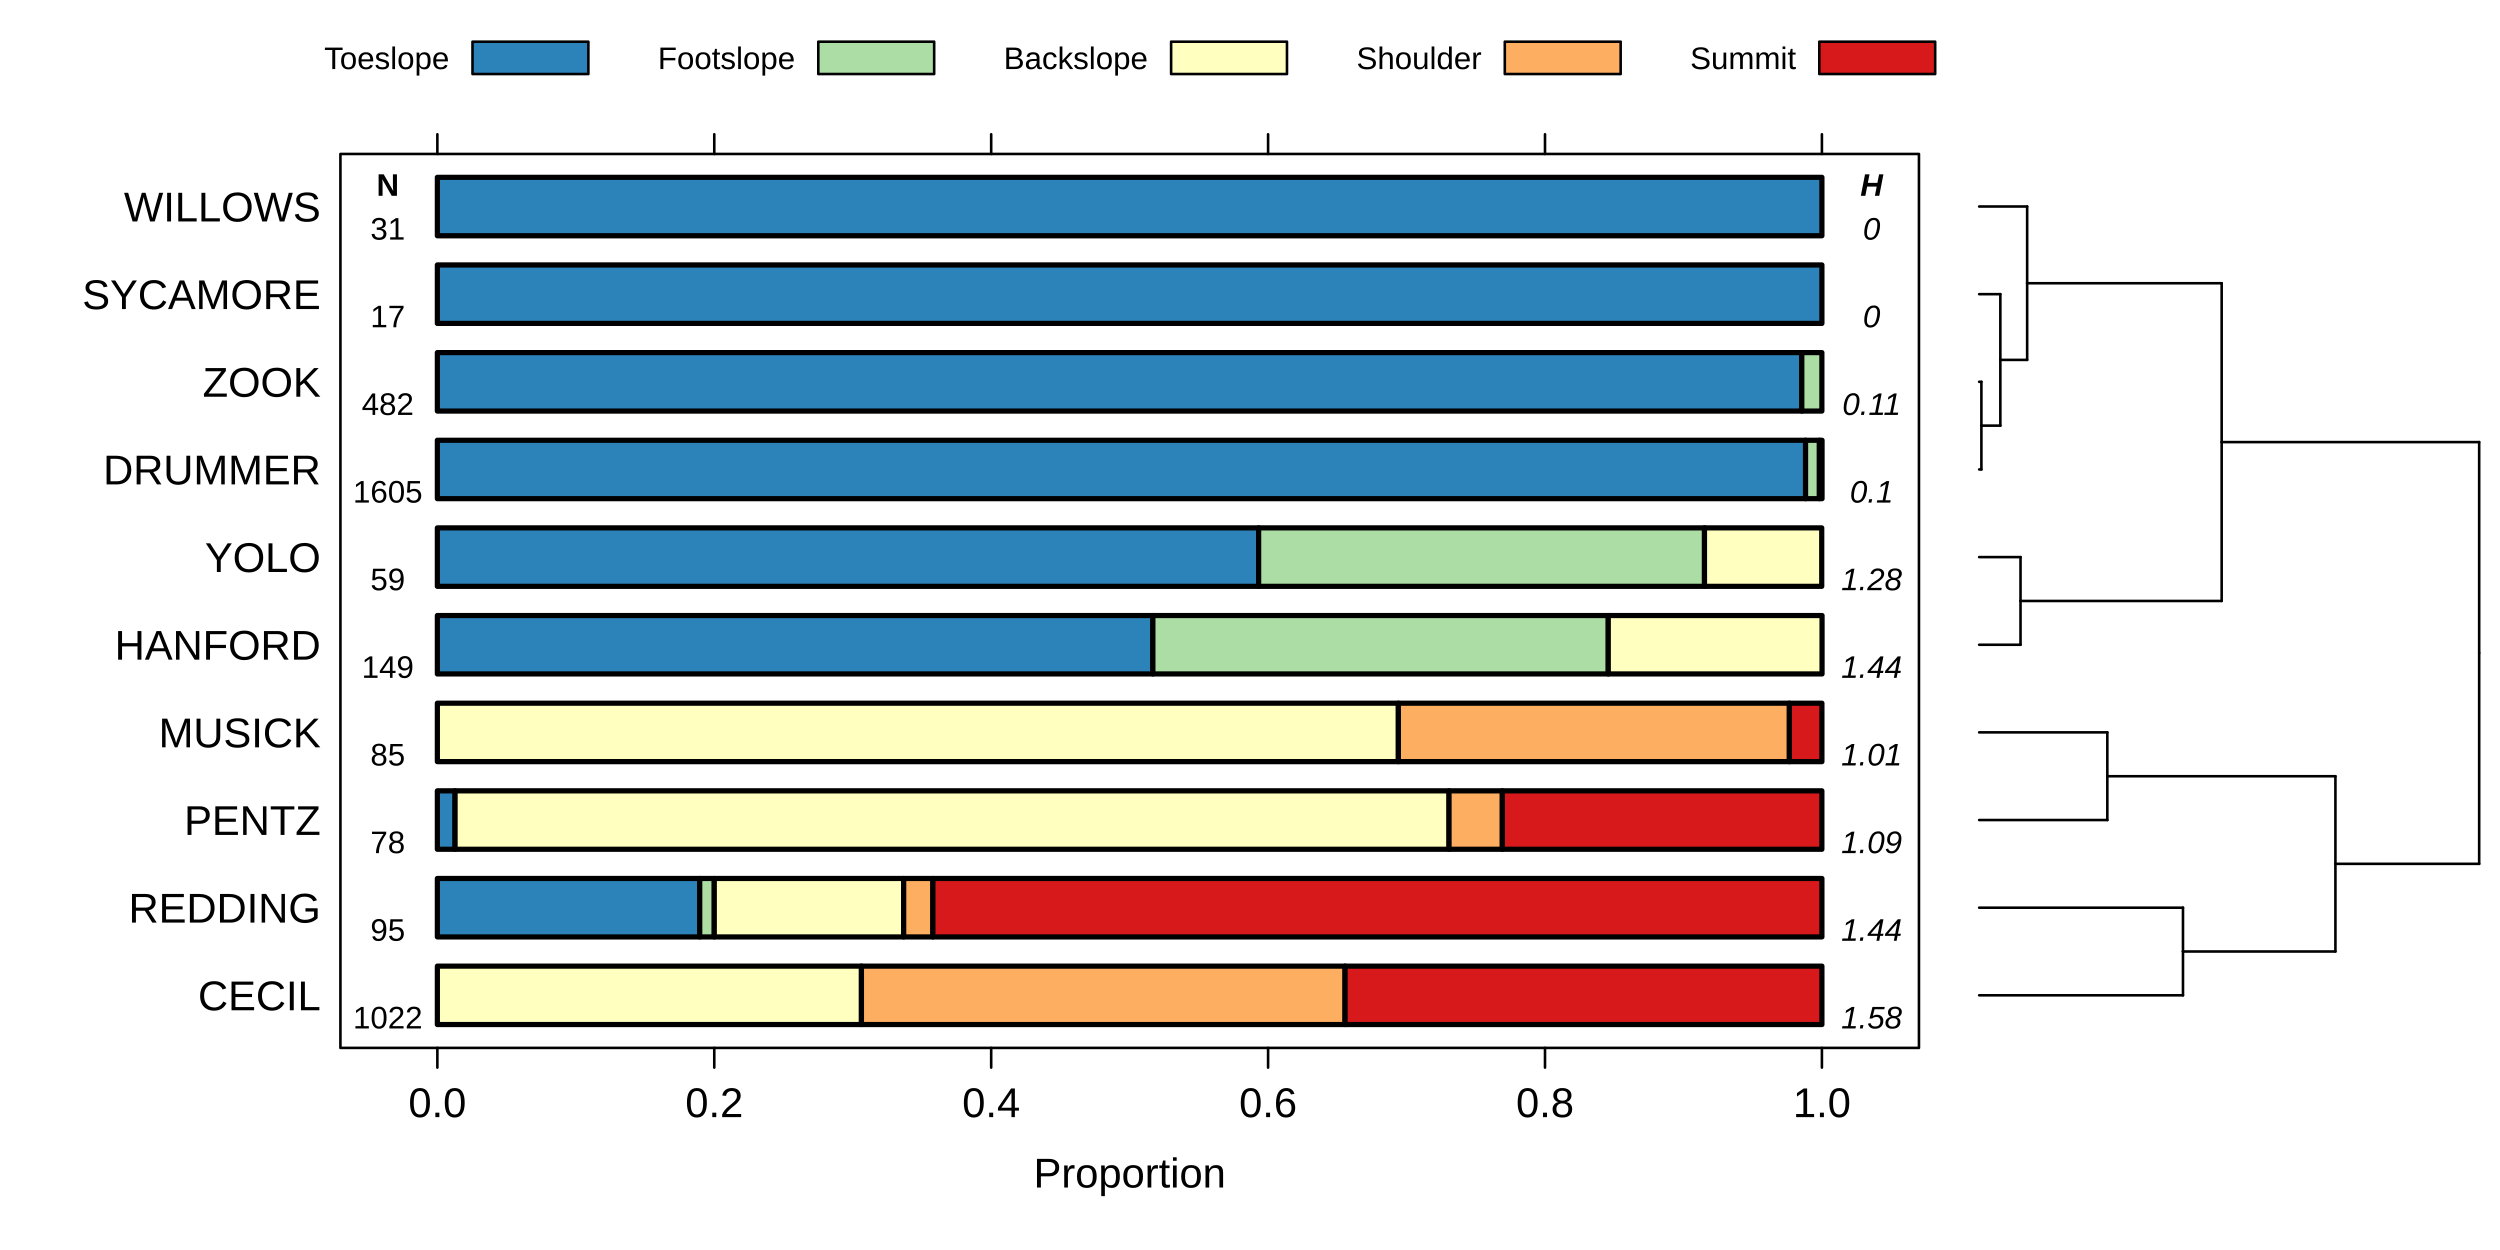
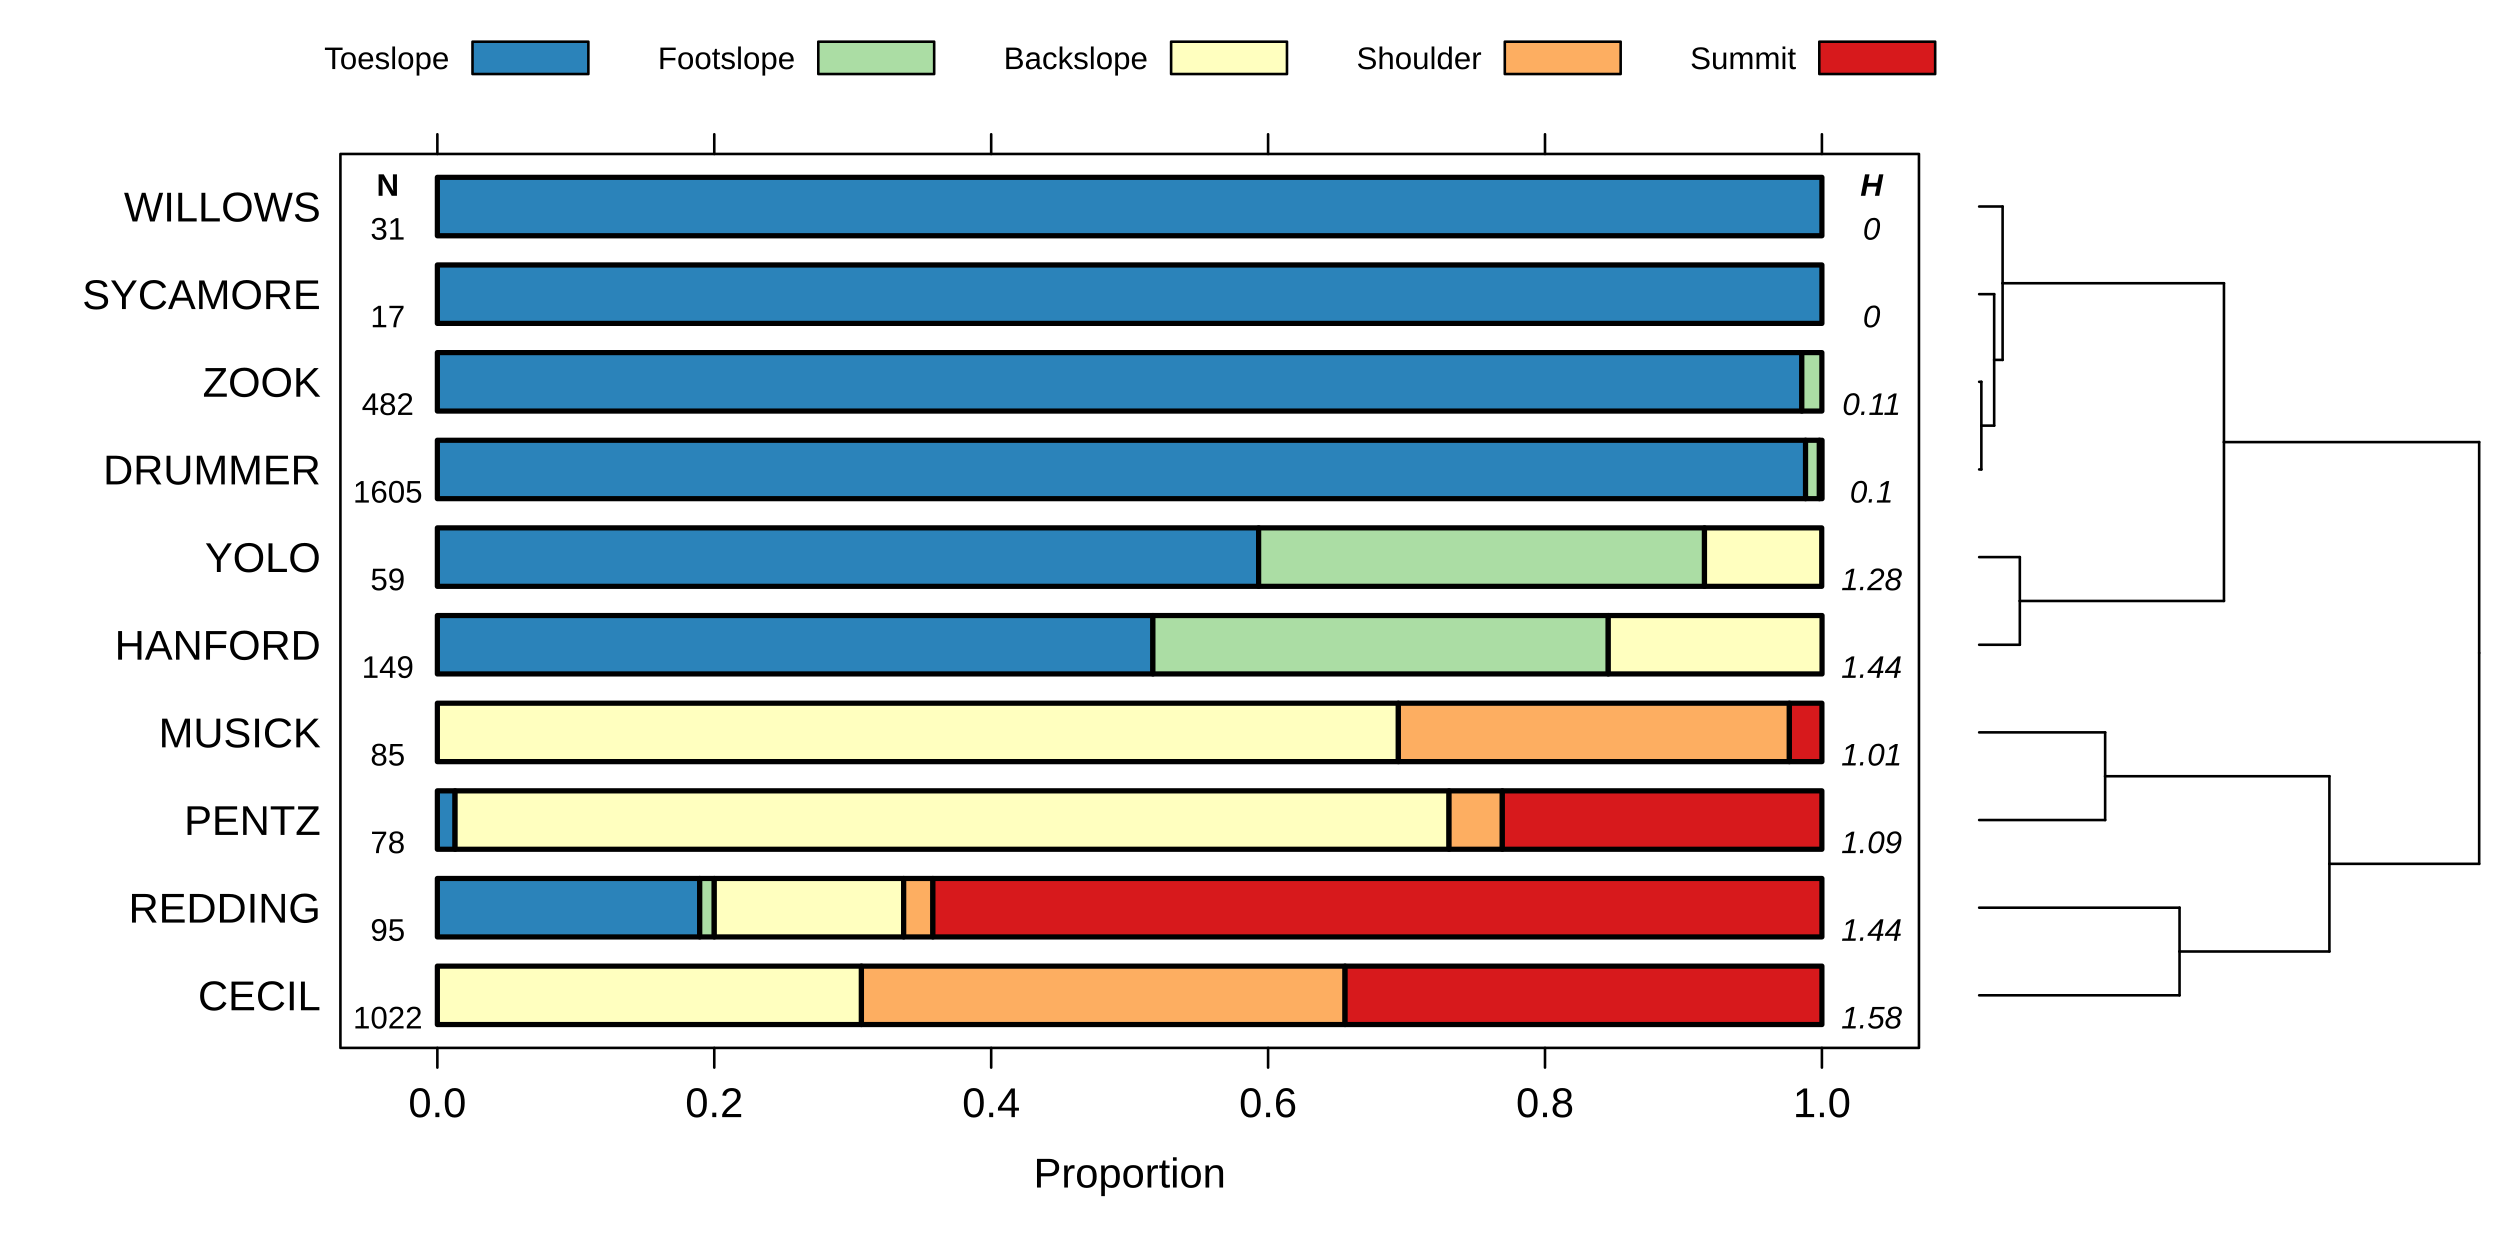
<svg xmlns="http://www.w3.org/2000/svg" class="svglite" width="720.00pt" height="360.00pt" viewBox="0 0 720.00 360.00">
  <defs>
    <style type="text/css">
    .svglite line, .svglite polyline, .svglite polygon, .svglite path, .svglite rect, .svglite circle {
      fill: none;
      stroke: #000000;
      stroke-linecap: round;
      stroke-linejoin: round;
      stroke-miterlimit: 10.00;
    }
    .svglite text {
      white-space: pre;
    }
  </style>
  </defs>
  <rect width="100%" height="100%" style="stroke: none; fill: #FFFFFF;" />
  <defs>
    <clipPath id="cpMC4wMHw3MjAuMDB8MC4wMHwzNjAuMDA=">
      <rect x="0.00" y="0.00" width="720.00" height="360.00" />
    </clipPath>
  </defs>
  <g clip-path="url(#cpMC4wMHw3MjAuMDB8MC4wMHwzNjAuMDA=)">
    <rect x="0.00" y="0.00" width="720.00" height="360.00" style="stroke-width: 0.75; stroke: none;" />
    <text x="325.35" y="342.00" text-anchor="middle" style="font-size: 12.00px; font-family: &quot;Arial&quot;;" textLength="55.37px" lengthAdjust="spacingAndGlyphs">Proportion</text>
  </g>
  <defs>
    <clipPath id="cpOTguMDR8NTUyLjY2fDQ0LjM0fDMwMS44MA==">
      <rect x="98.04" y="44.34" width="454.62" height="257.46" />
    </clipPath>
  </defs>
  <g clip-path="url(#cpOTguMDR8NTUyLjY2fDQ0LjM0fDMwMS44MA==)">
</g>
  <g clip-path="url(#cpMC4wMHw3MjAuMDB8MC4wMHwzNjAuMDA=)">
    <line x1="125.96" y1="44.34" x2="125.96" y2="38.67" style="stroke-width: 0.75;" />
    <line x1="205.71" y1="44.34" x2="205.71" y2="38.67" style="stroke-width: 0.75;" />
    <line x1="285.46" y1="44.34" x2="285.46" y2="38.67" style="stroke-width: 0.75;" />
    <line x1="365.21" y1="44.34" x2="365.21" y2="38.67" style="stroke-width: 0.75;" />
    <line x1="444.96" y1="44.34" x2="444.96" y2="38.67" style="stroke-width: 0.75;" />
    <line x1="524.71" y1="44.34" x2="524.71" y2="38.67" style="stroke-width: 0.75;" />
    <text x="92.37" y="290.95" text-anchor="end" style="font-size: 12.00px; font-family: &quot;Arial&quot;;" textLength="35.35px" lengthAdjust="spacingAndGlyphs">CECIL</text>
    <text x="92.37" y="265.71" text-anchor="end" style="font-size: 12.00px; font-family: &quot;Arial&quot;;" textLength="55.35px" lengthAdjust="spacingAndGlyphs">REDDING</text>
    <text x="92.37" y="240.47" text-anchor="end" style="font-size: 12.00px; font-family: &quot;Arial&quot;;" textLength="39.34px" lengthAdjust="spacingAndGlyphs">PENTZ</text>
    <text x="92.37" y="215.23" text-anchor="end" style="font-size: 12.00px; font-family: &quot;Arial&quot;;" textLength="46.68px" lengthAdjust="spacingAndGlyphs">MUSICK</text>
    <text x="92.37" y="189.99" text-anchor="end" style="font-size: 12.00px; font-family: &quot;Arial&quot;;" textLength="59.35px" lengthAdjust="spacingAndGlyphs">HANFORD</text>
    <text x="92.37" y="164.74" text-anchor="end" style="font-size: 12.00px; font-family: &quot;Arial&quot;;" textLength="33.36px" lengthAdjust="spacingAndGlyphs">YOLO</text>
    <text x="92.37" y="139.50" text-anchor="end" style="font-size: 12.00px; font-family: &quot;Arial&quot;;" textLength="62.68px" lengthAdjust="spacingAndGlyphs">DRUMMER</text>
    <text x="92.37" y="114.26" text-anchor="end" style="font-size: 12.00px; font-family: &quot;Arial&quot;;" textLength="34.01px" lengthAdjust="spacingAndGlyphs">ZOOK</text>
    <text x="92.37" y="89.02" text-anchor="end" style="font-size: 12.00px; font-family: &quot;Arial&quot;;" textLength="68.70px" lengthAdjust="spacingAndGlyphs">SYCAMORE</text>
    <text x="92.37" y="63.78" text-anchor="end" style="font-size: 12.00px; font-family: &quot;Arial&quot;;" textLength="56.68px" lengthAdjust="spacingAndGlyphs">WILLOWS</text>
    <line x1="125.96" y1="301.80" x2="125.96" y2="307.47" style="stroke-width: 0.75;" />
    <line x1="205.71" y1="301.80" x2="205.71" y2="307.47" style="stroke-width: 0.75;" />
    <line x1="285.46" y1="301.80" x2="285.46" y2="307.47" style="stroke-width: 0.75;" />
    <line x1="365.21" y1="301.80" x2="365.21" y2="307.47" style="stroke-width: 0.75;" />
    <line x1="444.96" y1="301.80" x2="444.96" y2="307.47" style="stroke-width: 0.75;" />
    <line x1="524.71" y1="301.80" x2="524.71" y2="307.47" style="stroke-width: 0.75;" />
    <text x="125.96" y="321.73" text-anchor="middle" style="font-size: 12.00px; font-family: &quot;Arial&quot;;" textLength="16.68px" lengthAdjust="spacingAndGlyphs">0.0</text>
    <text x="205.71" y="321.73" text-anchor="middle" style="font-size: 12.00px; font-family: &quot;Arial&quot;;" textLength="16.68px" lengthAdjust="spacingAndGlyphs">0.2</text>
    <text x="285.46" y="321.73" text-anchor="middle" style="font-size: 12.00px; font-family: &quot;Arial&quot;;" textLength="16.68px" lengthAdjust="spacingAndGlyphs">0.4</text>
    <text x="365.21" y="321.73" text-anchor="middle" style="font-size: 12.00px; font-family: &quot;Arial&quot;;" textLength="16.68px" lengthAdjust="spacingAndGlyphs">0.6</text>
    <text x="444.96" y="321.73" text-anchor="middle" style="font-size: 12.00px; font-family: &quot;Arial&quot;;" textLength="16.68px" lengthAdjust="spacingAndGlyphs">0.8</text>
    <text x="524.71" y="321.73" text-anchor="middle" style="font-size: 12.00px; font-family: &quot;Arial&quot;;" textLength="16.68px" lengthAdjust="spacingAndGlyphs">1.0</text>
  </g>
  <g clip-path="url(#cpOTguMDR8NTUyLjY2fDQ0LjM0fDMwMS44MA==)">
    <rect x="125.96" y="278.24" width="122.14" height="16.83" style="stroke-width: 1.50; fill: #FFFFBF;" />
    <rect x="248.09" y="278.24" width="139.28" height="16.83" style="stroke-width: 1.50; fill: #FDAE61;" />
    <rect x="387.38" y="278.24" width="137.33" height="16.83" style="stroke-width: 1.50; fill: #D7191C;" />
    <rect x="125.96" y="126.79" width="394.04" height="16.83" style="stroke-width: 1.50; fill: #2B83BA;" />
    <rect x="520.00" y="126.79" width="3.99" height="16.83" style="stroke-width: 1.50; fill: #ABDDA4;" />
    <rect x="523.99" y="126.79" width="0.76" height="16.83" style="stroke-width: 1.50; fill: #D7191C;" />
    <rect x="125.96" y="177.27" width="206.07" height="16.83" style="stroke-width: 1.50; fill: #2B83BA;" />
    <rect x="332.03" y="177.27" width="131.15" height="16.83" style="stroke-width: 1.50; fill: #ABDDA4;" />
    <rect x="463.18" y="177.27" width="61.57" height="16.83" style="stroke-width: 1.50; fill: #FFFFBF;" />
    <rect x="125.96" y="202.52" width="276.77" height="16.83" style="stroke-width: 1.50; fill: #FFFFBF;" />
    <rect x="402.73" y="202.52" width="112.61" height="16.83" style="stroke-width: 1.50; fill: #FDAE61;" />
    <rect x="515.34" y="202.52" width="9.37" height="16.83" style="stroke-width: 1.50; fill: #D7191C;" />
    <rect x="125.96" y="227.76" width="5.10" height="16.83" style="stroke-width: 1.50; fill: #2B83BA;" />
    <rect x="131.06" y="227.76" width="286.26" height="16.83" style="stroke-width: 1.50; fill: #FFFFBF;" />
    <rect x="417.32" y="227.76" width="15.35" height="16.83" style="stroke-width: 1.50; fill: #FDAE61;" />
    <rect x="432.67" y="227.76" width="92.03" height="16.83" style="stroke-width: 1.50; fill: #D7191C;" />
    <rect x="125.96" y="253.00" width="75.56" height="16.83" style="stroke-width: 1.50; fill: #2B83BA;" />
    <rect x="201.52" y="253.00" width="4.19" height="16.83" style="stroke-width: 1.50; fill: #ABDDA4;" />
    <rect x="205.71" y="253.00" width="54.55" height="16.83" style="stroke-width: 1.50; fill: #FFFFBF;" />
    <rect x="260.26" y="253.00" width="8.41" height="16.83" style="stroke-width: 1.50; fill: #FDAE61;" />
    <rect x="268.67" y="253.00" width="256.04" height="16.83" style="stroke-width: 1.50; fill: #D7191C;" />
    <rect x="125.96" y="76.31" width="398.75" height="16.83" style="stroke-width: 1.50; fill: #2B83BA;" />
    <rect x="125.96" y="51.07" width="398.75" height="16.83" style="stroke-width: 1.50; fill: #2B83BA;" />
    <rect x="125.96" y="152.03" width="236.54" height="16.83" style="stroke-width: 1.50; fill: #2B83BA;" />
    <rect x="362.49" y="152.03" width="128.40" height="16.83" style="stroke-width: 1.50; fill: #ABDDA4;" />
    <rect x="490.89" y="152.03" width="33.77" height="16.83" style="stroke-width: 1.50; fill: #FFFFBF;" />
    <rect x="125.96" y="101.55" width="392.97" height="16.83" style="stroke-width: 1.50; fill: #2B83BA;" />
    <rect x="518.92" y="101.55" width="5.78" height="16.83" style="stroke-width: 1.50; fill: #ABDDA4;" />
    <text x="111.68" y="296.19" text-anchor="middle" style="font-size: 9.00px; font-family: &quot;Arial&quot;;" textLength="20.02px" lengthAdjust="spacingAndGlyphs">1022</text>
    <text x="111.68" y="270.94" text-anchor="middle" style="font-size: 9.00px; font-family: &quot;Arial&quot;;" textLength="10.01px" lengthAdjust="spacingAndGlyphs">95</text>
    <text x="111.68" y="245.70" text-anchor="middle" style="font-size: 9.00px; font-family: &quot;Arial&quot;;" textLength="10.01px" lengthAdjust="spacingAndGlyphs">78</text>
    <text x="111.68" y="220.46" text-anchor="middle" style="font-size: 9.00px; font-family: &quot;Arial&quot;;" textLength="10.01px" lengthAdjust="spacingAndGlyphs">85</text>
    <text x="111.68" y="195.22" text-anchor="middle" style="font-size: 9.00px; font-family: &quot;Arial&quot;;" textLength="15.01px" lengthAdjust="spacingAndGlyphs">149</text>
    <text x="111.68" y="169.98" text-anchor="middle" style="font-size: 9.00px; font-family: &quot;Arial&quot;;" textLength="10.01px" lengthAdjust="spacingAndGlyphs">59</text>
    <text x="111.68" y="144.74" text-anchor="middle" style="font-size: 9.00px; font-family: &quot;Arial&quot;;" textLength="20.02px" lengthAdjust="spacingAndGlyphs">1605</text>
    <text x="111.68" y="119.50" text-anchor="middle" style="font-size: 9.00px; font-family: &quot;Arial&quot;;" textLength="15.01px" lengthAdjust="spacingAndGlyphs">482</text>
    <text x="111.68" y="94.25" text-anchor="middle" style="font-size: 9.00px; font-family: &quot;Arial&quot;;" textLength="10.01px" lengthAdjust="spacingAndGlyphs">17</text>
    <text x="111.68" y="69.01" text-anchor="middle" style="font-size: 9.00px; font-family: &quot;Arial&quot;;" textLength="10.01px" lengthAdjust="spacingAndGlyphs">31</text>
    <text x="539.02" y="296.19" text-anchor="middle" style="font-size: 9.00px; font-style: italic; font-family: &quot;Arial&quot;;" textLength="17.51px" lengthAdjust="spacingAndGlyphs">1.58</text>
    <text x="539.02" y="270.94" text-anchor="middle" style="font-size: 9.00px; font-style: italic; font-family: &quot;Arial&quot;;" textLength="17.51px" lengthAdjust="spacingAndGlyphs">1.44</text>
    <text x="539.02" y="245.70" text-anchor="middle" style="font-size: 9.00px; font-style: italic; font-family: &quot;Arial&quot;;" textLength="17.51px" lengthAdjust="spacingAndGlyphs">1.09</text>
    <text x="539.02" y="220.46" text-anchor="middle" style="font-size: 9.00px; font-style: italic; font-family: &quot;Arial&quot;;" textLength="17.51px" lengthAdjust="spacingAndGlyphs">1.01</text>
    <text x="539.02" y="195.22" text-anchor="middle" style="font-size: 9.00px; font-style: italic; font-family: &quot;Arial&quot;;" textLength="17.51px" lengthAdjust="spacingAndGlyphs">1.44</text>
    <text x="539.02" y="169.98" text-anchor="middle" style="font-size: 9.00px; font-style: italic; font-family: &quot;Arial&quot;;" textLength="17.51px" lengthAdjust="spacingAndGlyphs">1.28</text>
    <text x="539.02" y="144.74" text-anchor="middle" style="font-size: 9.00px; font-style: italic; font-family: &quot;Arial&quot;;" textLength="12.51px" lengthAdjust="spacingAndGlyphs">0.1</text>
    <text x="539.02" y="119.50" text-anchor="middle" style="font-size: 9.00px; font-style: italic; font-family: &quot;Arial&quot;;" textLength="16.84px" lengthAdjust="spacingAndGlyphs">0.11</text>
    <text x="539.02" y="94.25" text-anchor="middle" style="font-size: 9.00px; font-style: italic; font-family: &quot;Arial&quot;;" textLength="5.00px" lengthAdjust="spacingAndGlyphs">0</text>
    <text x="539.02" y="69.01" text-anchor="middle" style="font-size: 9.00px; font-style: italic; font-family: &quot;Arial&quot;;" textLength="5.00px" lengthAdjust="spacingAndGlyphs">0</text>
    <text x="111.68" y="56.39" text-anchor="middle" style="font-size: 9.00px; font-weight: bold; font-family: &quot;Arial&quot;;" textLength="6.50px" lengthAdjust="spacingAndGlyphs">N</text>
    <text x="539.02" y="56.39" text-anchor="middle" style="font-size: 9.00px; font-weight: bold; font-style: italic; font-family: &quot;Arial&quot;;" textLength="6.50px" lengthAdjust="spacingAndGlyphs">H</text>
  </g>
  <g clip-path="url(#cpMC4wMHw3MjAuMDB8MC4wMHwzNjAuMDA=)">
    <rect x="98.04" y="44.34" width="454.62" height="257.46" style="stroke-width: 0.75;" />
    <rect x="90.04" y="12.00" width="470.63" height="9.33" style="stroke-width: 0.75; stroke: none;" />
    <text x="93.37" y="19.89" style="font-size: 9.00px; font-family: &quot;Arial&quot;;" textLength="36.02px" lengthAdjust="spacingAndGlyphs">Toeslope</text>
    <text x="189.47" y="19.89" style="font-size: 9.00px; font-family: &quot;Arial&quot;;" textLength="39.52px" lengthAdjust="spacingAndGlyphs">Footslope</text>
    <text x="289.07" y="19.89" style="font-size: 9.00px; font-family: &quot;Arial&quot;;" textLength="41.52px" lengthAdjust="spacingAndGlyphs">Backslope</text>
    <text x="390.68" y="19.89" style="font-size: 9.00px; font-family: &quot;Arial&quot;;" textLength="36.02px" lengthAdjust="spacingAndGlyphs">Shoulder</text>
    <text x="486.77" y="19.89" style="font-size: 9.00px; font-family: &quot;Arial&quot;;" textLength="30.50px" lengthAdjust="spacingAndGlyphs">Summit</text>
    <rect x="136.08" y="12.00" width="33.37" height="9.33" style="stroke-width: 0.75; fill: #2B83BA;" />
    <rect x="235.67" y="12.00" width="33.37" height="9.33" style="stroke-width: 0.75; fill: #ABDDA4;" />
    <rect x="337.28" y="12.00" width="33.37" height="9.33" style="stroke-width: 0.75; fill: #FFFFBF;" />
    <rect x="433.38" y="12.00" width="33.37" height="9.33" style="stroke-width: 0.75; fill: #FDAE61;" />
    <rect x="523.96" y="12.00" width="33.37" height="9.33" style="stroke-width: 0.75; fill: #D7191C;" />
    <line x1="714.00" y1="188.05" x2="714.00" y2="248.79" style="stroke-width: 0.75;" />
-     <line x1="714.00" y1="248.79" x2="672.60" y2="248.79" style="stroke-width: 0.75;" />
+     <line x1="714.00" y1="248.79" x2="670.87" y2="248.79" style="stroke-width: 0.75;" />
    <line x1="714.00" y1="188.05" x2="714.00" y2="127.32" style="stroke-width: 0.75;" />
-     <line x1="714.00" y1="127.32" x2="639.84" y2="127.32" style="stroke-width: 0.75;" />
-     <line x1="672.60" y1="248.79" x2="672.60" y2="274.03" style="stroke-width: 0.75;" />
-     <line x1="672.60" y1="274.03" x2="628.70" y2="274.03" style="stroke-width: 0.75;" />
-     <line x1="672.60" y1="248.79" x2="672.60" y2="223.55" style="stroke-width: 0.75;" />
-     <line x1="672.60" y1="223.55" x2="606.91" y2="223.55" style="stroke-width: 0.75;" />
-     <line x1="628.70" y1="274.03" x2="628.70" y2="286.65" style="stroke-width: 0.75;" />
-     <line x1="628.70" y1="286.65" x2="570.00" y2="286.65" style="stroke-width: 0.75;" />
-     <line x1="628.70" y1="274.03" x2="628.70" y2="261.41" style="stroke-width: 0.75;" />
-     <line x1="628.70" y1="261.41" x2="570.00" y2="261.41" style="stroke-width: 0.75;" />
-     <line x1="606.91" y1="223.55" x2="606.91" y2="236.17" style="stroke-width: 0.75;" />
-     <line x1="606.91" y1="236.17" x2="570.00" y2="236.17" style="stroke-width: 0.75;" />
-     <line x1="606.91" y1="223.55" x2="606.91" y2="210.93" style="stroke-width: 0.75;" />
-     <line x1="606.91" y1="210.93" x2="570.00" y2="210.93" style="stroke-width: 0.75;" />
-     <line x1="639.84" y1="127.32" x2="639.84" y2="173.07" style="stroke-width: 0.75;" />
-     <line x1="639.84" y1="173.07" x2="581.91" y2="173.07" style="stroke-width: 0.75;" />
-     <line x1="639.84" y1="127.32" x2="639.84" y2="81.57" style="stroke-width: 0.75;" />
-     <line x1="639.84" y1="81.57" x2="583.82" y2="81.57" style="stroke-width: 0.75;" />
-     <line x1="581.91" y1="173.07" x2="581.91" y2="185.69" style="stroke-width: 0.75;" />
-     <line x1="581.91" y1="185.69" x2="570.00" y2="185.69" style="stroke-width: 0.75;" />
-     <line x1="581.91" y1="173.07" x2="581.91" y2="160.45" style="stroke-width: 0.75;" />
-     <line x1="581.91" y1="160.45" x2="570.00" y2="160.45" style="stroke-width: 0.75;" />
-     <line x1="583.82" y1="81.57" x2="583.82" y2="103.65" style="stroke-width: 0.75;" />
-     <line x1="583.82" y1="103.65" x2="576.10" y2="103.65" style="stroke-width: 0.75;" />
-     <line x1="583.82" y1="81.57" x2="583.82" y2="59.48" style="stroke-width: 0.75;" />
-     <line x1="583.82" y1="59.48" x2="570.00" y2="59.48" style="stroke-width: 0.75;" />
-     <line x1="576.10" y1="103.65" x2="576.10" y2="122.58" style="stroke-width: 0.75;" />
-     <line x1="576.10" y1="122.58" x2="570.64" y2="122.58" style="stroke-width: 0.75;" />
-     <line x1="576.10" y1="103.65" x2="576.10" y2="84.72" style="stroke-width: 0.75;" />
-     <line x1="576.10" y1="84.72" x2="570.00" y2="84.72" style="stroke-width: 0.75;" />
-     <line x1="570.64" y1="122.58" x2="570.64" y2="135.20" style="stroke-width: 0.75;" />
-     <line x1="570.64" y1="135.20" x2="570.00" y2="135.20" style="stroke-width: 0.75;" />
-     <line x1="570.64" y1="122.58" x2="570.64" y2="109.96" style="stroke-width: 0.75;" />
-     <line x1="570.64" y1="109.96" x2="570.00" y2="109.96" style="stroke-width: 0.75;" />
+     <line x1="714.00" y1="127.32" x2="640.50" y2="127.32" style="stroke-width: 0.75;" />
+     <line x1="670.87" y1="248.79" x2="670.87" y2="274.03" style="stroke-width: 0.75;" />
+     <line x1="670.87" y1="274.03" x2="627.71" y2="274.03" style="stroke-width: 0.75;" />
+     <line x1="670.87" y1="248.79" x2="670.87" y2="223.55" style="stroke-width: 0.75;" />
+     <line x1="670.87" y1="223.55" x2="606.28" y2="223.55" style="stroke-width: 0.75;" />
+     <line x1="627.71" y1="274.03" x2="627.71" y2="286.65" style="stroke-width: 0.75;" />
+     <line x1="627.71" y1="286.65" x2="570.00" y2="286.65" style="stroke-width: 0.75;" />
+     <line x1="627.71" y1="274.03" x2="627.71" y2="261.41" style="stroke-width: 0.75;" />
+     <line x1="627.71" y1="261.41" x2="570.00" y2="261.41" style="stroke-width: 0.75;" />
+     <line x1="606.28" y1="223.55" x2="606.28" y2="236.17" style="stroke-width: 0.75;" />
+     <line x1="606.28" y1="236.17" x2="570.00" y2="236.17" style="stroke-width: 0.75;" />
+     <line x1="606.28" y1="223.55" x2="606.28" y2="210.93" style="stroke-width: 0.75;" />
+     <line x1="606.28" y1="210.93" x2="570.00" y2="210.93" style="stroke-width: 0.75;" />
+     <line x1="640.50" y1="127.32" x2="640.50" y2="173.07" style="stroke-width: 0.75;" />
+     <line x1="640.50" y1="173.07" x2="581.71" y2="173.07" style="stroke-width: 0.75;" />
+     <line x1="640.50" y1="127.32" x2="640.50" y2="81.57" style="stroke-width: 0.75;" />
+     <line x1="640.50" y1="81.57" x2="576.75" y2="81.57" style="stroke-width: 0.75;" />
+     <line x1="581.71" y1="173.07" x2="581.71" y2="185.69" style="stroke-width: 0.75;" />
+     <line x1="581.71" y1="185.69" x2="570.00" y2="185.69" style="stroke-width: 0.75;" />
+     <line x1="581.71" y1="173.07" x2="581.71" y2="160.45" style="stroke-width: 0.75;" />
+     <line x1="581.71" y1="160.45" x2="570.00" y2="160.45" style="stroke-width: 0.75;" />
+     <line x1="576.75" y1="81.57" x2="576.75" y2="103.65" style="stroke-width: 0.75;" />
+     <line x1="576.75" y1="103.65" x2="574.32" y2="103.65" style="stroke-width: 0.75;" />
+     <line x1="576.75" y1="81.57" x2="576.75" y2="59.48" style="stroke-width: 0.75;" />
+     <line x1="576.75" y1="59.48" x2="570.00" y2="59.48" style="stroke-width: 0.75;" />
+     <line x1="574.32" y1="103.65" x2="574.32" y2="122.58" style="stroke-width: 0.75;" />
+     <line x1="574.32" y1="122.58" x2="570.63" y2="122.58" style="stroke-width: 0.75;" />
+     <line x1="574.32" y1="103.65" x2="574.32" y2="84.72" style="stroke-width: 0.75;" />
+     <line x1="574.32" y1="84.72" x2="570.00" y2="84.72" style="stroke-width: 0.75;" />
+     <line x1="570.63" y1="122.58" x2="570.63" y2="135.20" style="stroke-width: 0.75;" />
+     <line x1="570.63" y1="135.20" x2="570.00" y2="135.20" style="stroke-width: 0.75;" />
+     <line x1="570.63" y1="122.58" x2="570.63" y2="109.96" style="stroke-width: 0.75;" />
+     <line x1="570.63" y1="109.96" x2="570.00" y2="109.96" style="stroke-width: 0.75;" />
  </g>
</svg>
